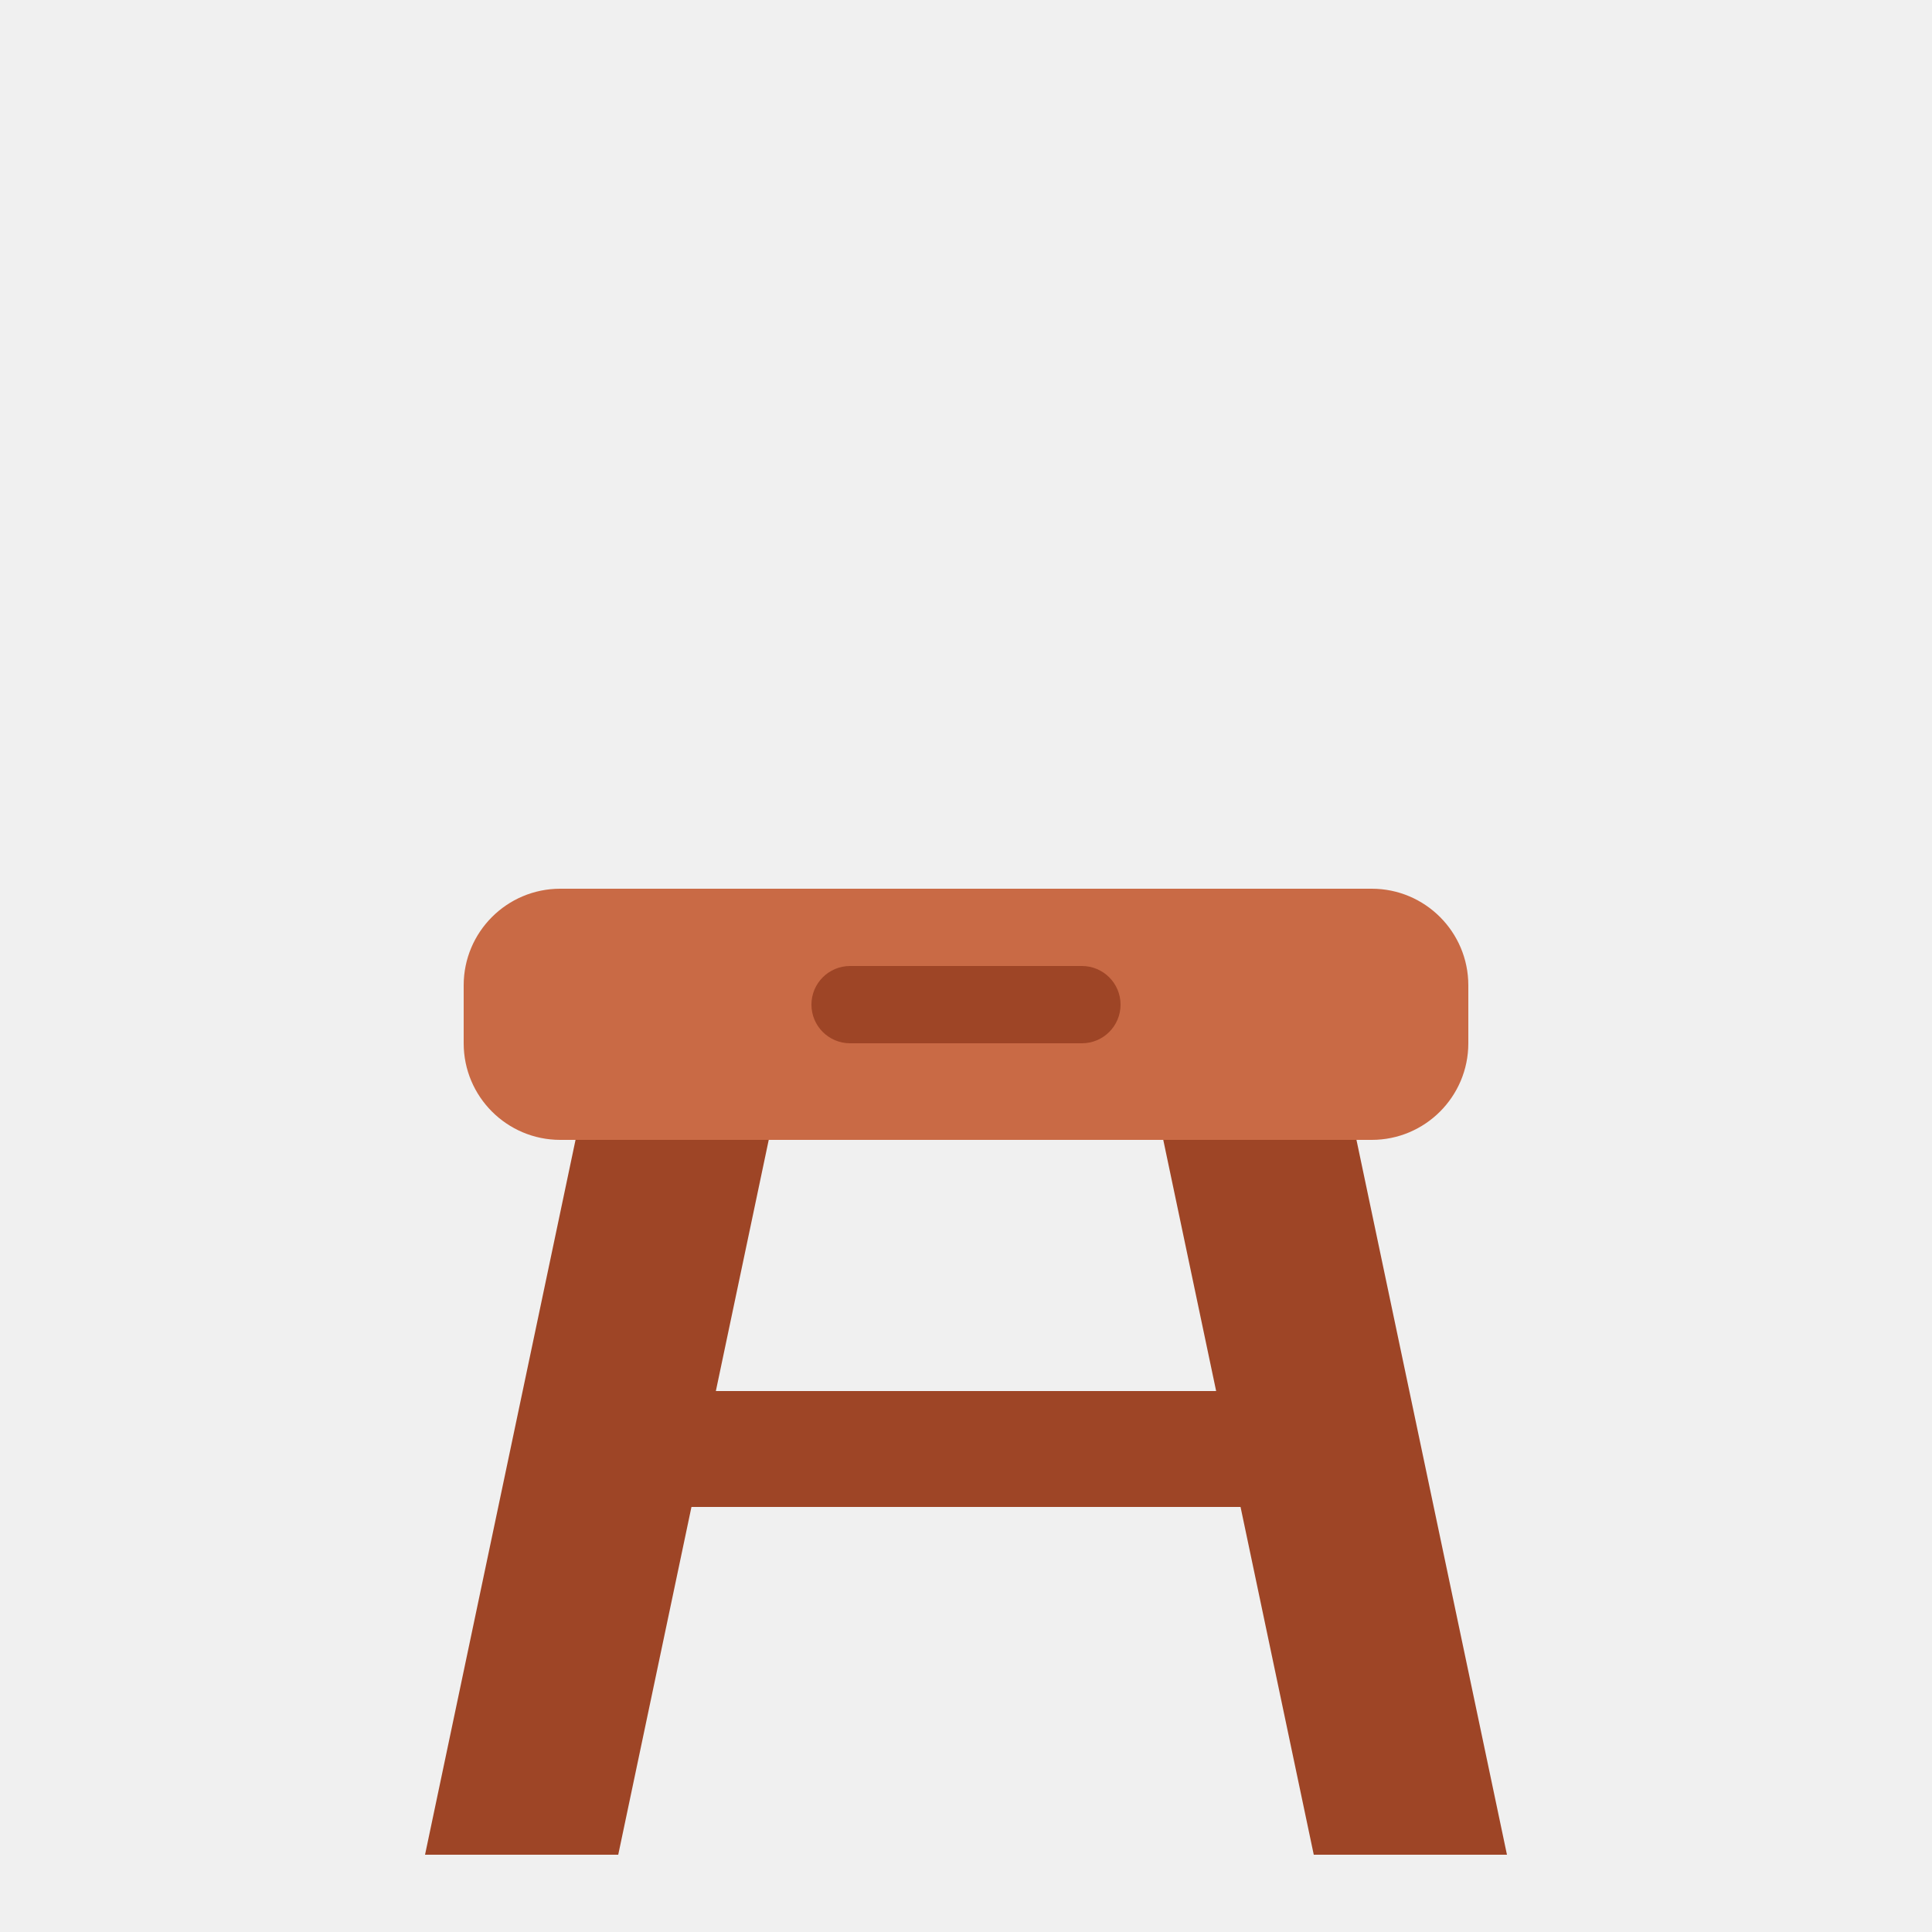
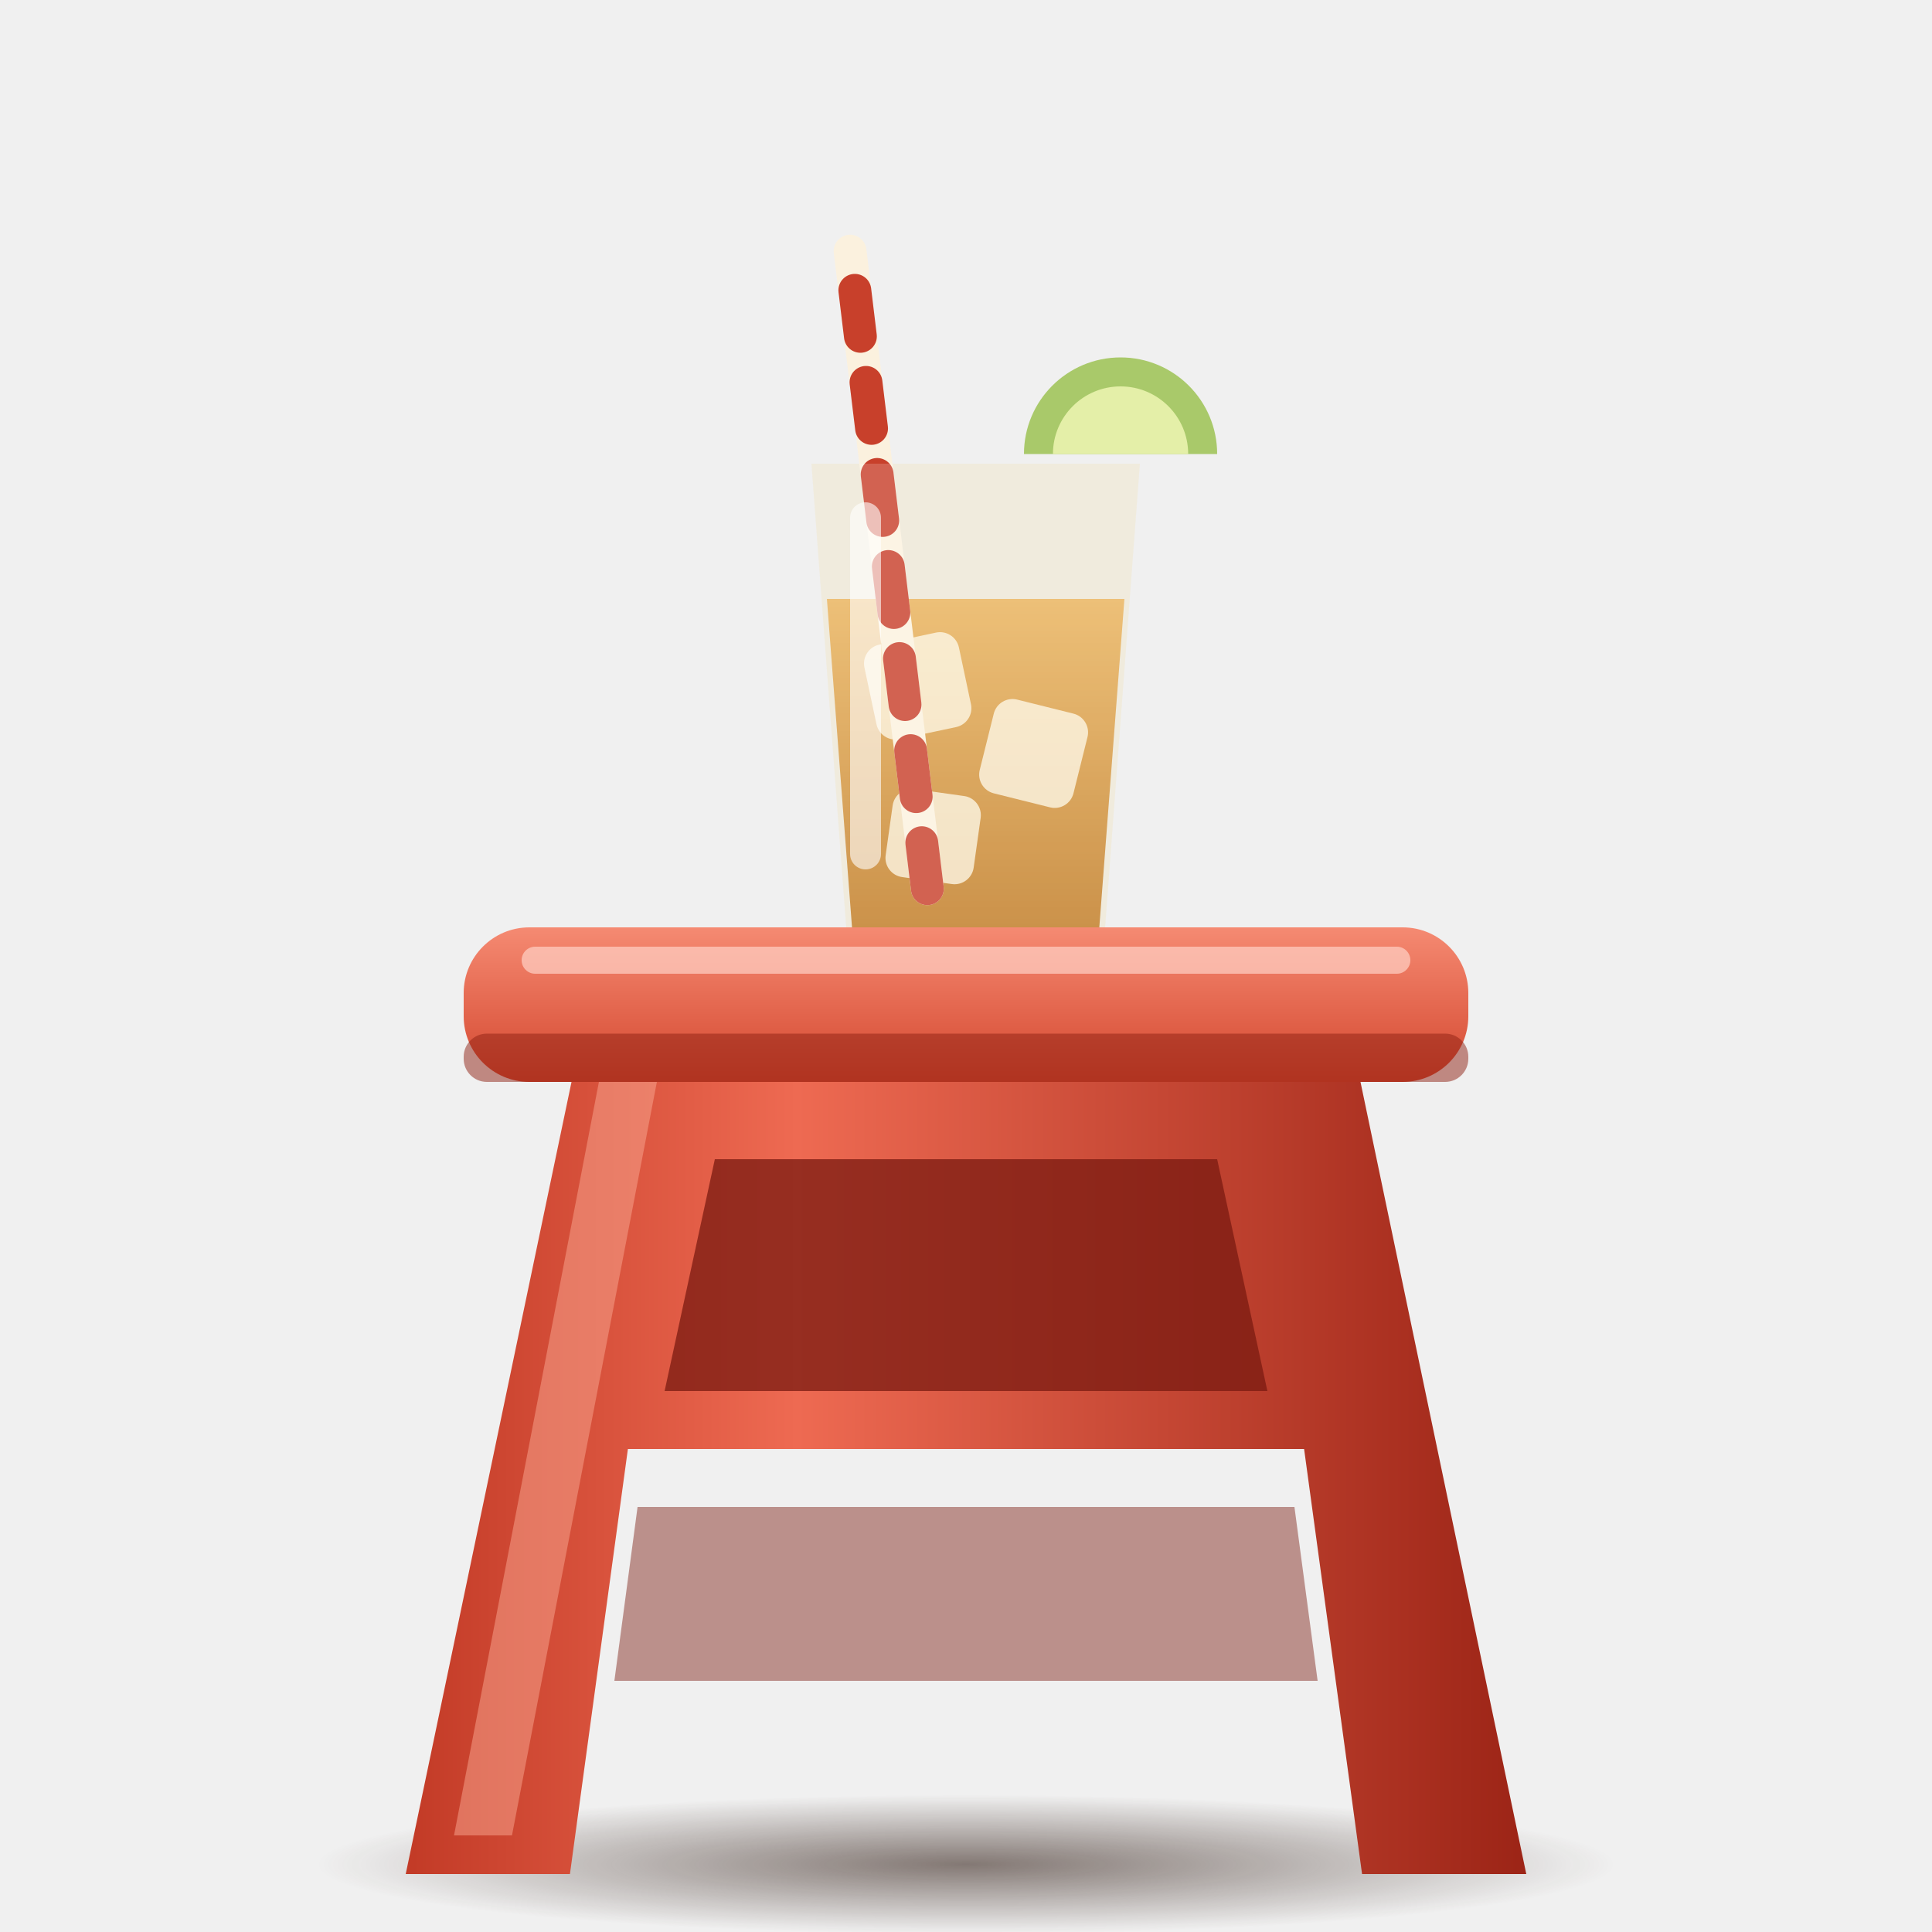
<svg xmlns="http://www.w3.org/2000/svg" viewBox="0 0 100 100">
-   <polygon points="30,58 40,58 32,96 22,96" fill="#9E4526" />
-   <polygon points="60,58 70,58 78,96 68,96" fill="#9E4526" />
-   <rect x="30" y="72" width="40" height="6" fill="#9E4526" />
-   <rect x="24" y="46" width="52" height="13" rx="5" fill="#C96A45" />
-   <rect x="42" y="50" width="16" height="4" rx="2" fill="#9E4526" />
+   <defs>
+     <radialGradient id="little-stool-shadow">
+       <stop offset="0" stop-color="#2A160E" stop-opacity="0.55" />
+       <stop offset="1" stop-color="#2A160E" stop-opacity="0" />
+     </radialGradient>
+     <linearGradient id="little-stool-red" x1="0" y1="0" x2="1" y2="0">
+       <stop offset="0" stop-color="#C23A26" />
+       <stop offset="0.35" stop-color="#EE6A52" />
+       <stop offset="1" stop-color="#9C2416" />
+     </linearGradient>
+     <linearGradient id="little-stool-top" x1="0" y1="0" x2="0" y2="1">
+       <stop offset="0" stop-color="#F58A72" />
+       <stop offset="1" stop-color="#D4472F" />
+     </linearGradient>
+     <linearGradient id="little-stool-tea" x1="0" y1="0" x2="0" y2="1">
+       <stop offset="0" stop-color="#E9B25A" />
+       <stop offset="1" stop-color="#C07A22" />
+     </linearGradient>
+   </defs>
+   <ellipse cx="50" cy="96.500" rx="34" ry="3.600" fill="url(#little-stool-shadow)" />
+   <path d="M30 54h40l9 43h-8.500l-3-22h-35l-3 22H21z" fill="url(#little-stool-red)" />
+   <path d="M37 60h26l2.600 12H34.400z" fill="#7A1A10" opacity="0.75" />
+   <path d="M33 78h34l1.200 9H31.800z" fill="#7A1A10" opacity="0.45" />
+   <g fill="#F9A892" opacity="0.5">
+     <path d="M31 56h3l-7.500 39h-3z" />
+   </g>
+   <rect x="24" y="48" width="52" height="8" rx="3.400" fill="url(#little-stool-top)" />
+   <rect x="27" y="49" width="46" height="1.400" rx="0.700" fill="#FFD2C6" opacity="0.7" />
+   <rect x="24" y="53.500" width="52" height="2.500" rx="1.200" fill="#8E2012" opacity="0.5" />
+   <path d="M42 24h17l-1.800 24H43.800z" fill="#EDE7D6" />
+   <path d="M42.800 31h15.400l-1.300 17H44.100z" fill="url(#little-stool-tea)" />
+   <g fill="#FFFBEA" opacity="0.75">
+     <rect x="45" y="33" width="5" height="5" rx="1" transform="rotate(-12 47.500 35.500)" />
+     <rect x="51" y="36.500" width="5" height="5" rx="1" transform="rotate(14 53.500 39)" />
+     <rect x="46" y="41" width="4.600" height="4.600" rx="1" transform="rotate(8 48.300 43.300)" />
+   </g>
+   <path d="M53 23.500a5 5 0 0 1 10 0z" fill="#A9C96A" />
+   <path d="M54.500 23.500a3.500 3.500 0 0 1 7 0z" fill="#E4EFA8" />
+   <path d="M48 46L44 13" stroke="#FBF1DE" stroke-width="1.700" stroke-linecap="round" />
+   <path d="M48 46L44 13" stroke="#C8402B" stroke-width="1.700" stroke-linecap="round" stroke-dasharray="2.400 2.400" />
+   <path d="M42 24h17l-1.800 24H43.800z" fill="#FFFFFF" opacity="0.18" />
+   <rect x="44" y="26" width="1.600" height="19" rx="0.800" fill="#FFFFFF" opacity="0.6" />
</svg>
